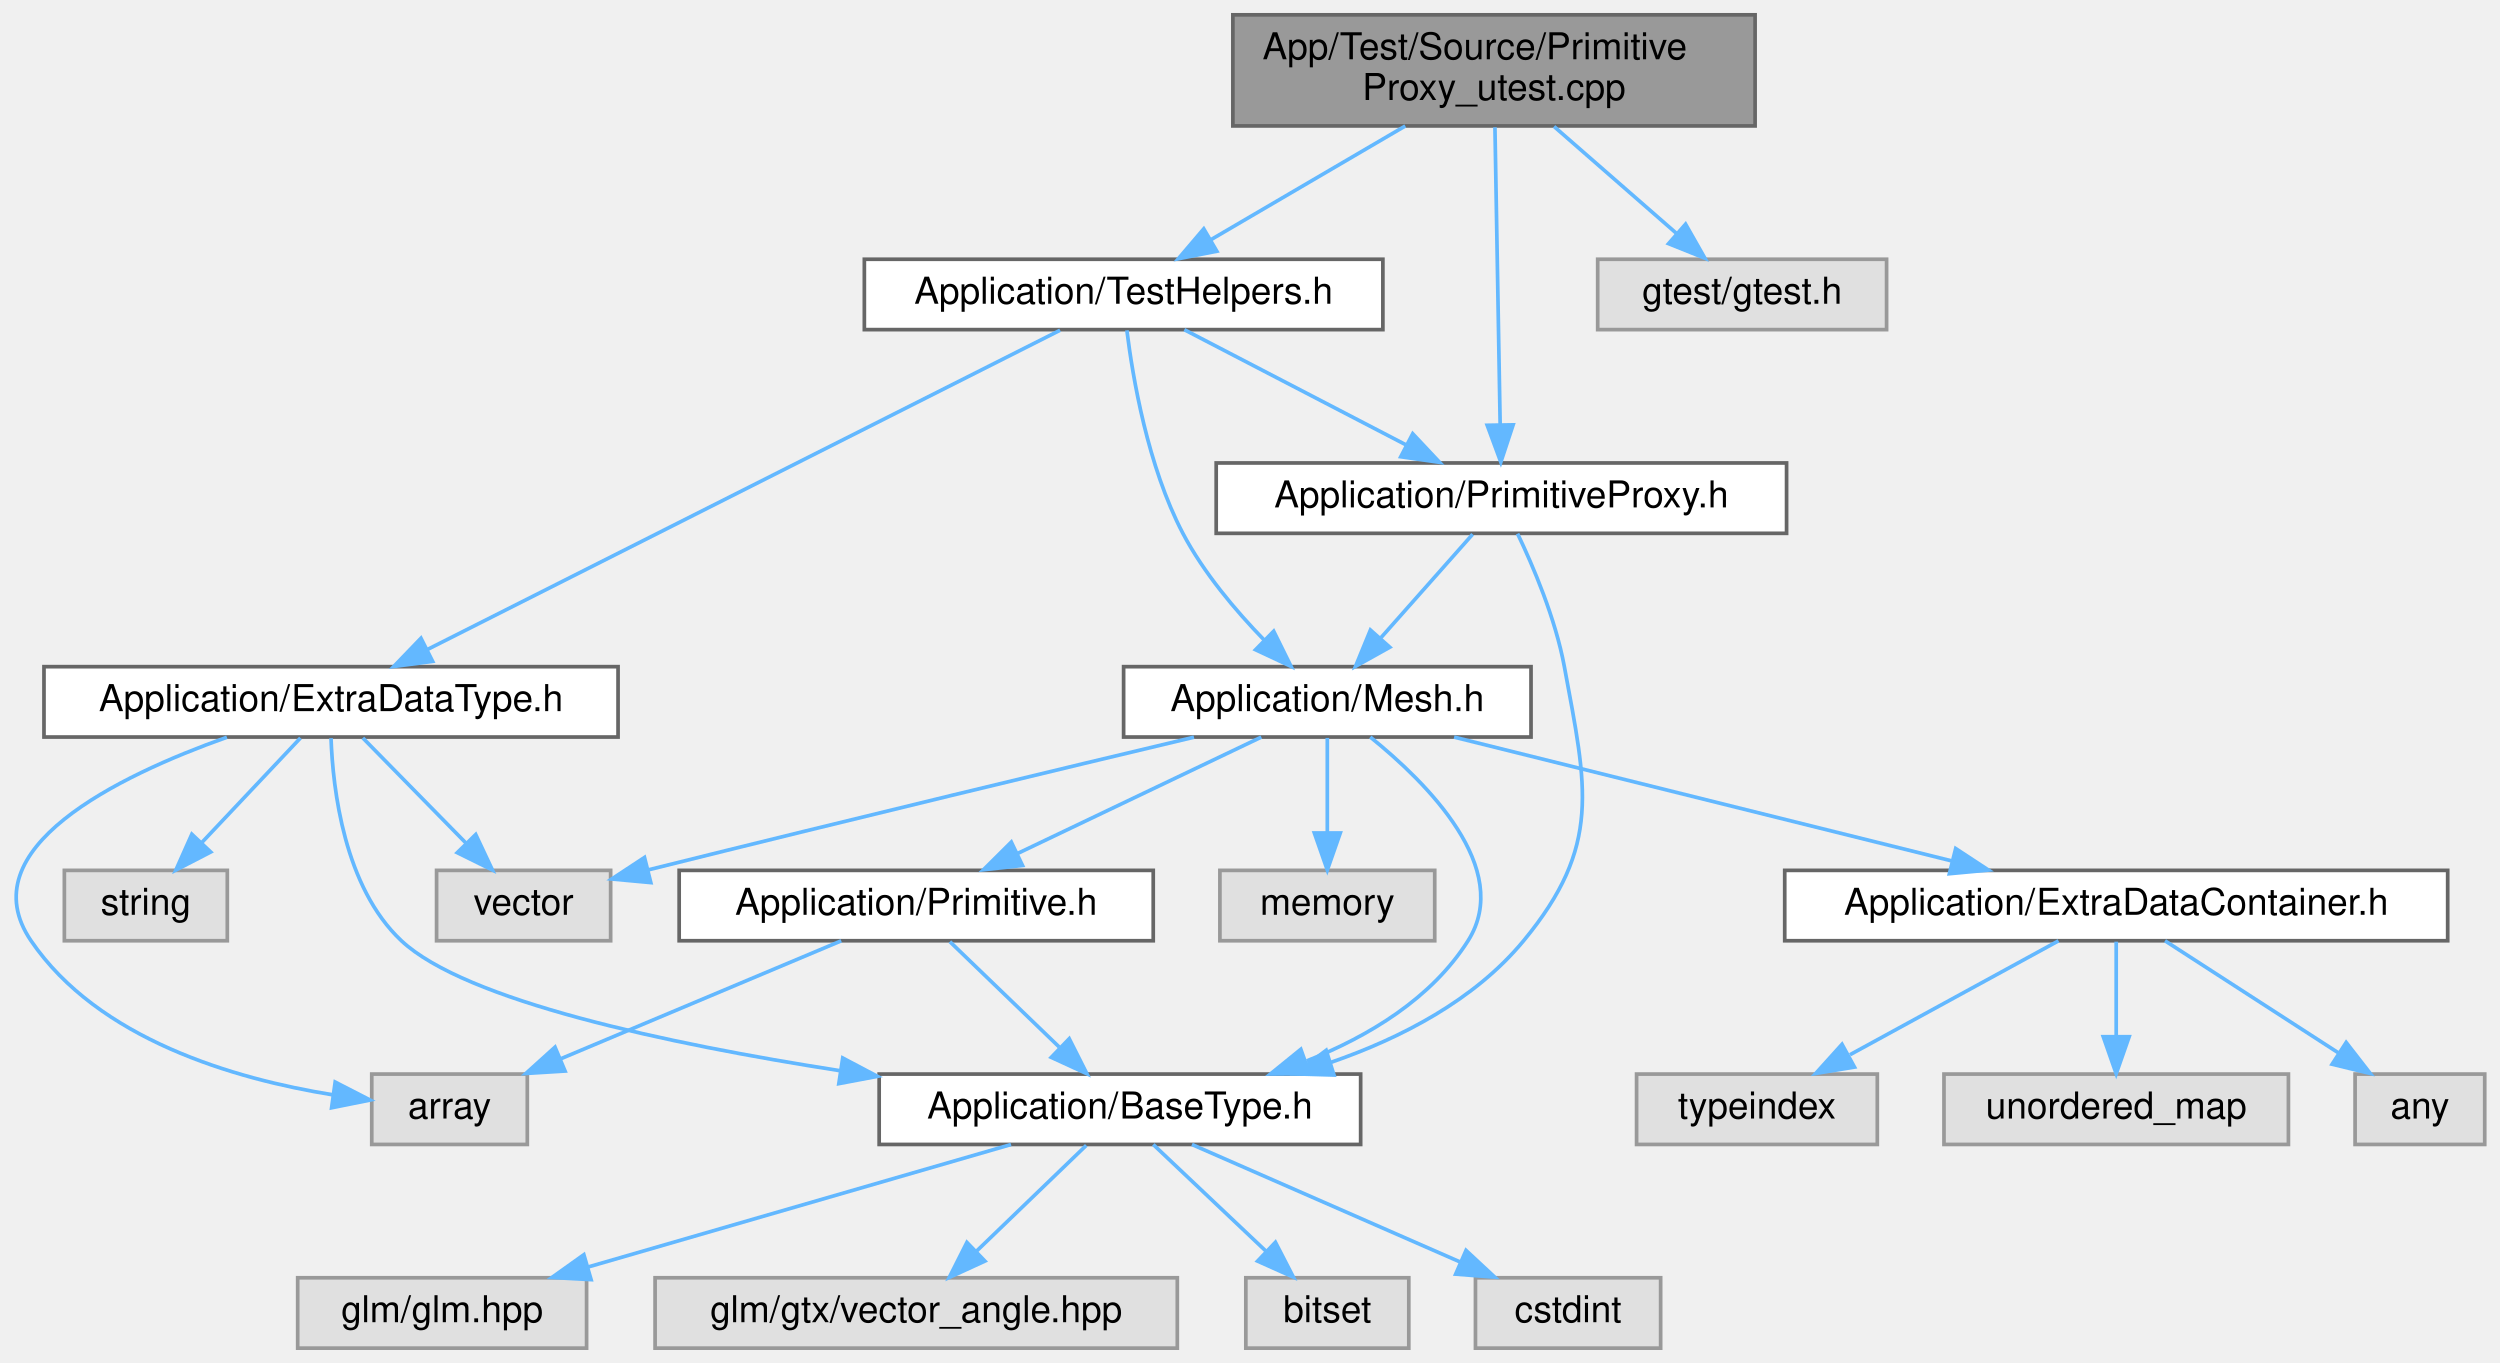
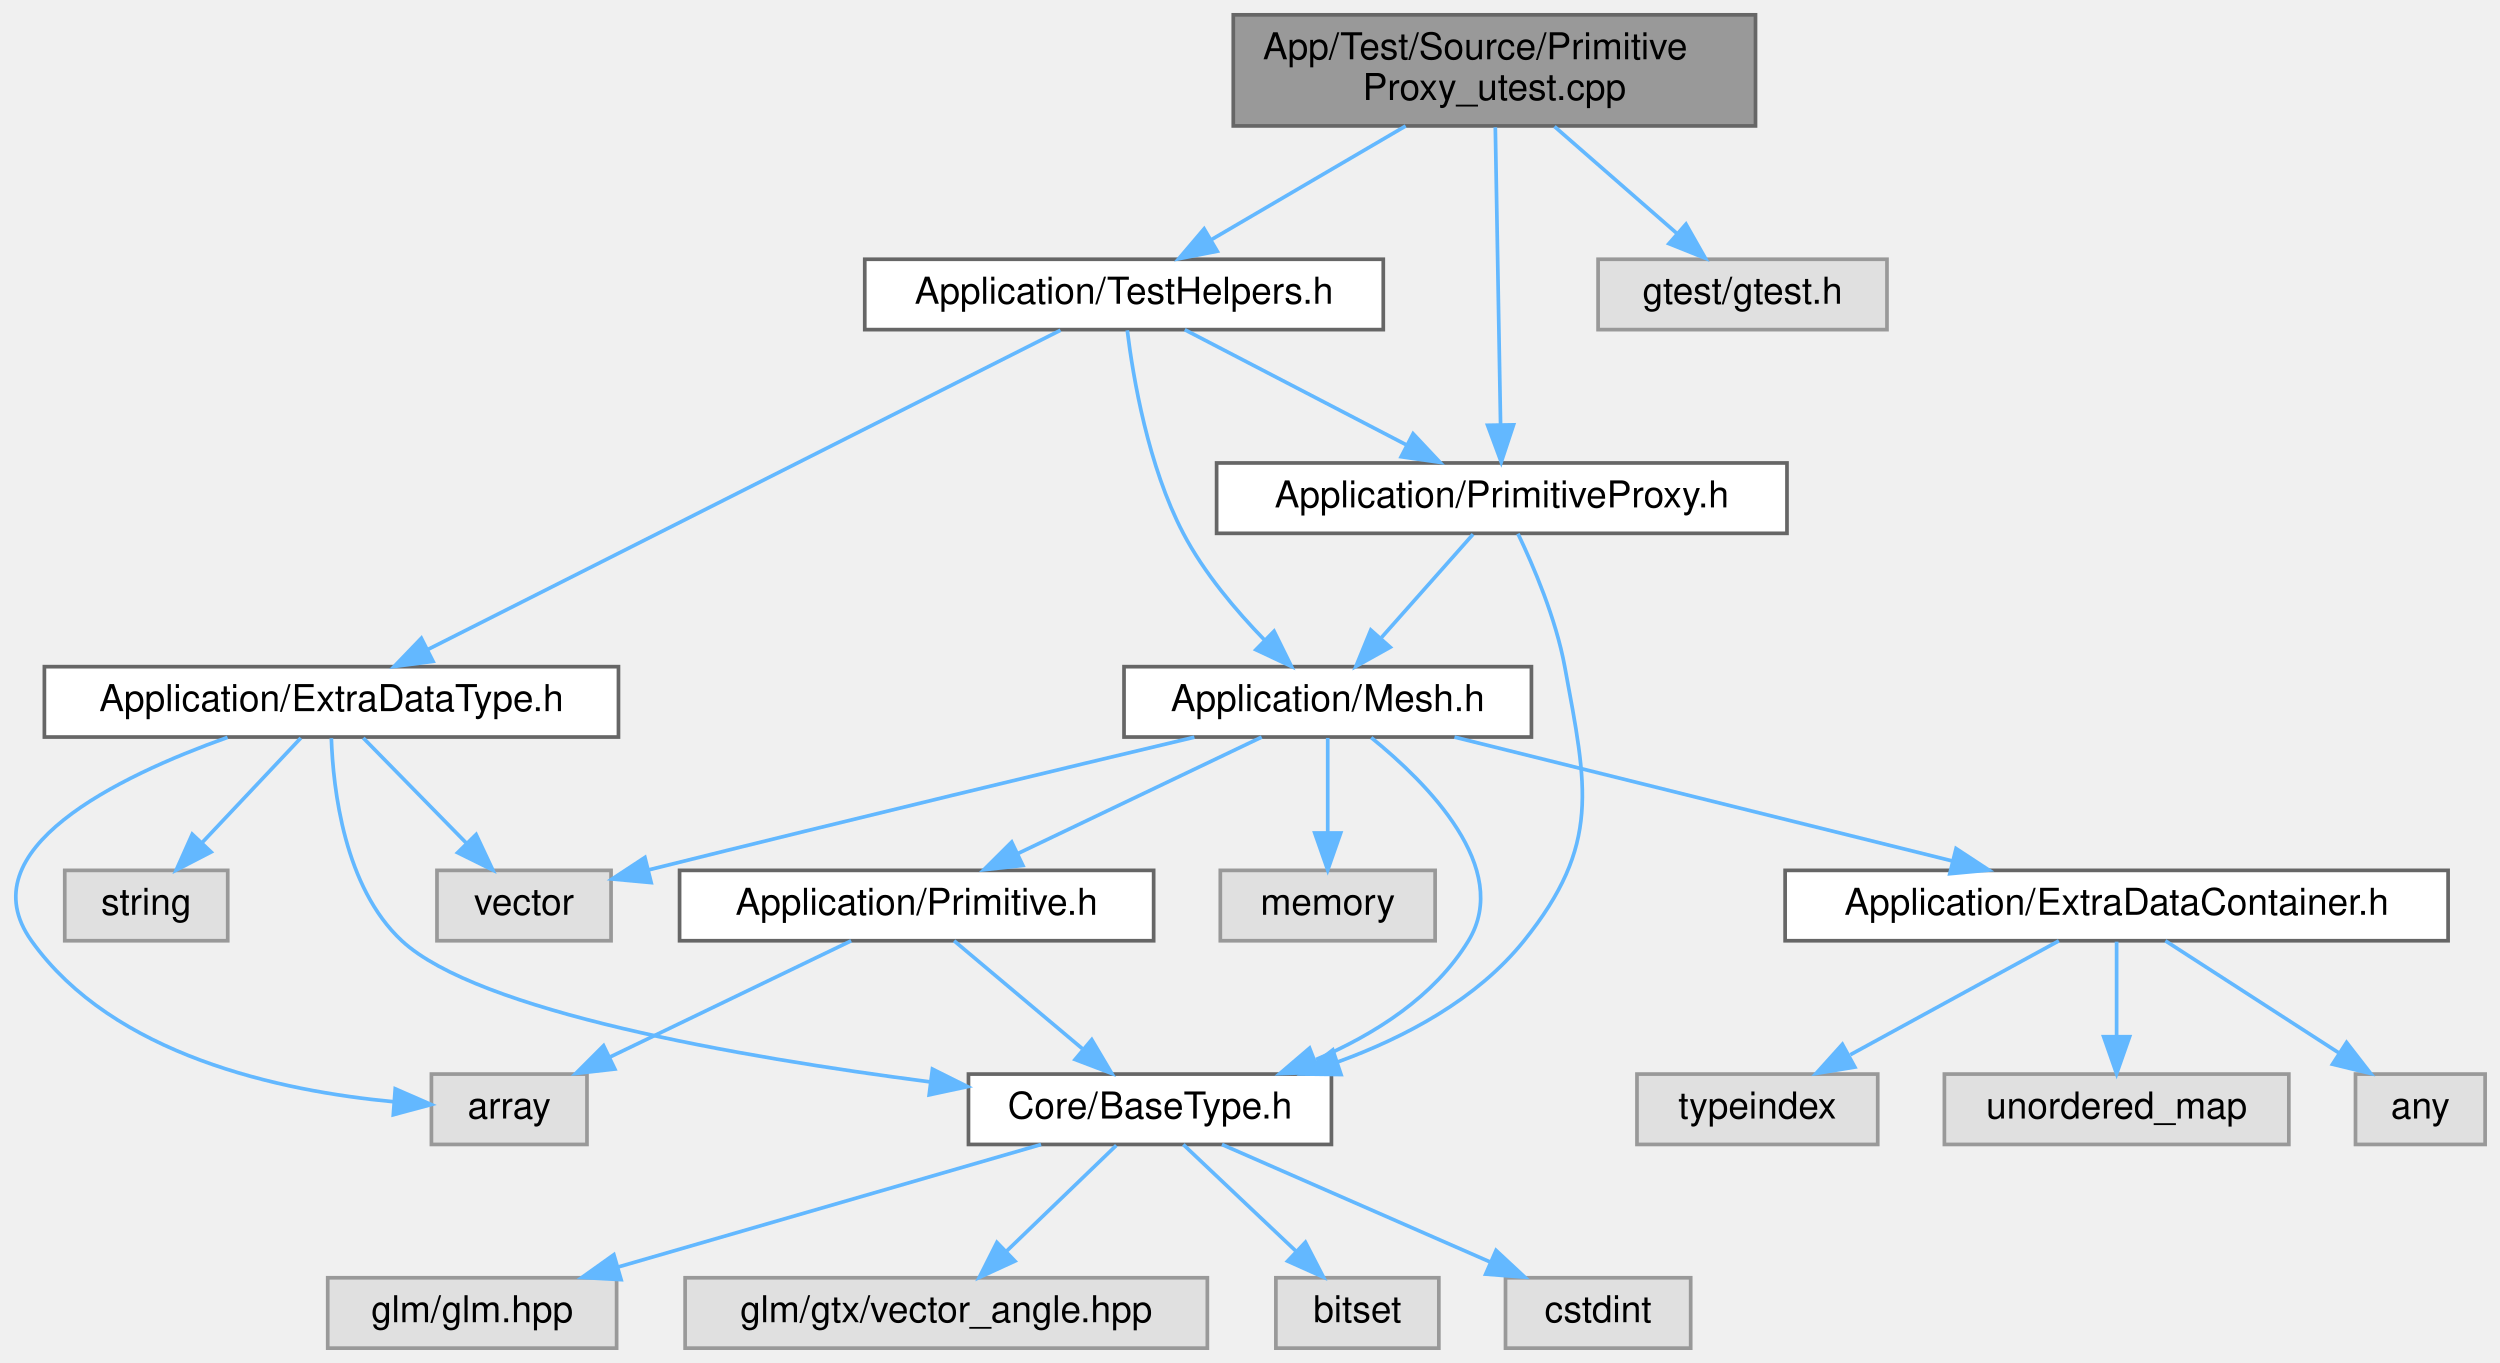
- <svg xmlns="http://www.w3.org/2000/svg" xmlns:xlink="http://www.w3.org/1999/xlink" width="675pt" height="368pt" viewBox="0.00 0.00 674.75 368.00">
+ <svg xmlns="http://www.w3.org/2000/svg" xmlns:xlink="http://www.w3.org/1999/xlink" width="675pt" height="368pt" viewBox="0.00 0.00 674.97 368.00">
  <g id="graph0" class="graph" transform="scale(1 1) rotate(0) translate(4 364)">
    <g id="Node000001" class="node">
      <g id="a_Node000001">
        <a xlink:title=" ">
-           <polygon fill="#999999" stroke="#666666" points="469.75,-360 328.75,-360 328.75,-330 469.75,-330 469.75,-360" />
-           <text text-anchor="start" x="336.75" y="-348" font-family="Helvetica,sans-Serif" font-size="10.00">App/Test/Source/Primitive</text>
-           <text text-anchor="middle" x="399.25" y="-337" font-family="Helvetica,sans-Serif" font-size="10.00">Proxy_utest.cpp</text>
+           <polygon fill="#999999" stroke="#666666" points="469.97,-360 328.97,-360 328.97,-330 469.97,-330 469.97,-360" />
+           <text text-anchor="start" x="336.97" y="-348" font-family="Helvetica,sans-Serif" font-size="10.00">App/Test/Source/Primitive</text>
+           <text text-anchor="middle" x="399.47" y="-337" font-family="Helvetica,sans-Serif" font-size="10.00">Proxy_utest.cpp</text>
        </a>
      </g>
    </g>
    <g id="Node000002" class="node">
      <g id="a_Node000002">
        <a xlink:href="PrimitiveProxy_8h.html" target="_top" xlink:title=" ">
-           <polygon fill="white" stroke="#666666" points="478.25,-239 324.25,-239 324.25,-220 478.25,-220 478.25,-239" />
-           <text text-anchor="middle" x="401.25" y="-227" font-family="Helvetica,sans-Serif" font-size="10.00">Application/PrimitiveProxy.h</text>
+           <polygon fill="white" stroke="#666666" points="478.47,-239 324.47,-239 324.47,-220 478.47,-220 478.47,-239" />
+           <text text-anchor="middle" x="401.47" y="-227" font-family="Helvetica,sans-Serif" font-size="10.00">Application/PrimitiveProxy.h</text>
        </a>
      </g>
    </g>
    <g id="edge1_Node000001_Node000002" class="edge">
      <g id="a_edge1_Node000001_Node000002">
        <a xlink:title=" ">
-           <path fill="none" stroke="#63b8ff" d="M399.51,-329.63C399.87,-309.21 400.53,-271.81 400.92,-249.24" />
-           <polygon fill="#63b8ff" stroke="#63b8ff" points="404.42,-249.29 401.1,-239.23 397.42,-249.17 404.42,-249.29" />
+           <path fill="none" stroke="#63b8ff" d="M399.72,-329.63C400.08,-309.21 400.74,-271.81 401.14,-249.24" />
+           <polygon fill="#63b8ff" stroke="#63b8ff" points="404.64,-249.29 401.32,-239.23 397.64,-249.17 404.64,-249.29" />
        </a>
      </g>
    </g>
    <g id="Node000017" class="node">
      <g id="a_Node000017">
        <a xlink:href="TestHelpers_8h.html" target="_top" xlink:title=" ">
-           <polygon fill="white" stroke="#666666" points="369.25,-294 229.25,-294 229.25,-275 369.25,-275 369.25,-294" />
-           <text text-anchor="middle" x="299.25" y="-282" font-family="Helvetica,sans-Serif" font-size="10.00">Application/TestHelpers.h</text>
+           <polygon fill="white" stroke="#666666" points="369.47,-294 229.47,-294 229.47,-275 369.47,-275 369.47,-294" />
+           <text text-anchor="middle" x="299.47" y="-282" font-family="Helvetica,sans-Serif" font-size="10.00">Application/TestHelpers.h</text>
        </a>
      </g>
    </g>
    <g id="edge18_Node000001_Node000017" class="edge">
      <g id="a_edge18_Node000001_Node000017">
        <a xlink:title=" ">
-           <path fill="none" stroke="#63b8ff" d="M375.3,-329.99C359.36,-320.66 338.52,-308.47 322.69,-299.21" />
-           <polygon fill="#63b8ff" stroke="#63b8ff" points="324.42,-296.17 314.02,-294.14 320.89,-302.21 324.42,-296.17" />
+           <path fill="none" stroke="#63b8ff" d="M375.52,-329.99C359.58,-320.66 338.74,-308.47 322.91,-299.21" />
+           <polygon fill="#63b8ff" stroke="#63b8ff" points="324.64,-296.17 314.24,-294.14 321.1,-302.21 324.64,-296.17" />
        </a>
      </g>
    </g>
    <g id="Node000020" class="node">
      <g id="a_Node000020">
        <a xlink:title=" ">
-           <polygon fill="#e0e0e0" stroke="#999999" points="505.25,-294 427.25,-294 427.25,-275 505.25,-275 505.25,-294" />
-           <text text-anchor="middle" x="466.25" y="-282" font-family="Helvetica,sans-Serif" font-size="10.00">gtest/gtest.h</text>
+           <polygon fill="#e0e0e0" stroke="#999999" points="505.47,-294 427.47,-294 427.47,-275 505.47,-275 505.47,-294" />
+           <text text-anchor="middle" x="466.47" y="-282" font-family="Helvetica,sans-Serif" font-size="10.00">gtest/gtest.h</text>
        </a>
      </g>
    </g>
    <g id="edge26_Node000001_Node000020" class="edge">
      <g id="a_edge26_Node000001_Node000020">
        <a xlink:title=" ">
-           <path fill="none" stroke="#63b8ff" d="M415.47,-329.84C425.5,-321.09 438.36,-309.85 448.64,-300.88" />
-           <polygon fill="#63b8ff" stroke="#63b8ff" points="450.98,-303.48 456.21,-294.27 446.38,-298.21 450.98,-303.48" />
+           <path fill="none" stroke="#63b8ff" d="M415.69,-329.84C425.71,-321.09 438.58,-309.85 448.85,-300.88" />
+           <polygon fill="#63b8ff" stroke="#63b8ff" points="451.2,-303.48 456.43,-294.27 446.59,-298.21 451.2,-303.48" />
        </a>
      </g>
    </g>
    <g id="Node000003" class="node">
      <g id="a_Node000003">
-         <a xlink:href="BaseType_8h.html" target="_top" xlink:title=" ">
-           <polygon fill="white" stroke="#666666" points="363.25,-74 233.25,-74 233.25,-55 363.25,-55 363.25,-74" />
-           <text text-anchor="middle" x="298.25" y="-62" font-family="Helvetica,sans-Serif" font-size="10.00">Application/BaseType.h</text>
+         <a xlink:href="Mesh_8h.html" target="_top" xlink:title=" ">
+           <polygon fill="white" stroke="#666666" points="409.47,-184 299.47,-184 299.47,-165 409.47,-165 409.47,-184" />
+           <text text-anchor="middle" x="354.47" y="-172" font-family="Helvetica,sans-Serif" font-size="10.00">Application/Mesh.h</text>
        </a>
      </g>
    </g>
    <g id="edge2_Node000002_Node000003" class="edge">
      <g id="a_edge2_Node000002_Node000003">
        <a xlink:title=" ">
-           <path fill="none" stroke="#63b8ff" d="M405.62,-219.91C409.81,-211.14 415.85,-197.01 418.25,-184 424.29,-151.3 428.43,-135.64 407.25,-110 394.06,-94.02 374.22,-83.72 355.07,-77.11" />
-           <polygon fill="#63b8ff" stroke="#63b8ff" points="356.05,-73.74 345.46,-74.06 353.94,-80.42 356.05,-73.74" />
+           <path fill="none" stroke="#63b8ff" d="M393.71,-219.75C387,-212.18 377.13,-201.05 368.96,-191.84" />
+           <polygon fill="#63b8ff" stroke="#63b8ff" points="371.34,-189.25 362.09,-184.09 366.1,-193.89 371.34,-189.25" />
+         </a>
+       </g>
+     </g>
+     <g id="Node000009" class="node">
+       <g id="a_Node000009">
+         <a xlink:href="BaseType_8h.html" target="_top" xlink:title=" ">
+           <polygon fill="white" stroke="#666666" points="355.47,-74 257.47,-74 257.47,-55 355.47,-55 355.47,-74" />
+           <text text-anchor="middle" x="306.47" y="-62" font-family="Helvetica,sans-Serif" font-size="10.00">Core/BaseType.h</text>
+         </a>
+       </g>
+     </g>
+     <g id="edge17_Node000002_Node000009" class="edge">
+       <g id="a_edge17_Node000002_Node000009">
+         <a xlink:title=" ">
+           <path fill="none" stroke="#63b8ff" d="M405.83,-219.91C410.03,-211.14 416.07,-197.01 418.47,-184 424.5,-151.3 428.29,-135.93 407.47,-110 394.8,-94.22 375.4,-83.89 356.97,-77.2" />
+           <polygon fill="#63b8ff" stroke="#63b8ff" points="358.06,-73.87 347.47,-74.02 355.84,-80.51 358.06,-73.87" />
+         </a>
+       </g>
+     </g>
+     <g id="Node000004" class="node">
+       <g id="a_Node000004">
+         <a xlink:href="ExtraDataContainer_8h.html" target="_top" xlink:title=" ">
+           <polygon fill="white" stroke="#666666" points="656.97,-129 477.97,-129 477.97,-110 656.97,-110 656.97,-129" />
+           <text text-anchor="middle" x="567.47" y="-117" font-family="Helvetica,sans-Serif" font-size="10.00">Application/ExtraDataContainer.h</text>
+         </a>
+       </g>
+     </g>
+     <g id="edge3_Node000003_Node000004" class="edge">
+       <g id="a_edge3_Node000003_Node000004">
+         <a xlink:title=" ">
+           <path fill="none" stroke="#63b8ff" d="M388.69,-164.98C425.23,-155.89 483.25,-141.46 523.23,-131.51" />
+           <polygon fill="#63b8ff" stroke="#63b8ff" points="524.12,-134.89 532.98,-129.08 522.43,-128.1 524.12,-134.89" />
        </a>
      </g>
    </g>
    <g id="Node000008" class="node">
      <g id="a_Node000008">
-         <a xlink:href="Mesh_8h.html" target="_top" xlink:title=" ">
-           <polygon fill="white" stroke="#666666" points="409.25,-184 299.25,-184 299.25,-165 409.25,-165 409.25,-184" />
-           <text text-anchor="middle" x="354.25" y="-172" font-family="Helvetica,sans-Serif" font-size="10.00">Application/Mesh.h</text>
-         </a>
-       </g>
-     </g>
-     <g id="edge7_Node000002_Node000008" class="edge">
-       <g id="a_edge7_Node000002_Node000008">
-         <a xlink:title=" ">
-           <path fill="none" stroke="#63b8ff" d="M393.49,-219.75C386.79,-212.18 376.91,-201.05 368.75,-191.84" />
-           <polygon fill="#63b8ff" stroke="#63b8ff" points="371.12,-189.25 361.87,-184.09 365.89,-193.89 371.12,-189.25" />
-         </a>
-       </g>
-     </g>
-     <g id="Node000004" class="node">
-       <g id="a_Node000004">
-         <a xlink:title=" ">
-           <polygon fill="#e0e0e0" stroke="#999999" points="154.25,-19 76.25,-19 76.25,0 154.25,0 154.25,-19" />
-           <text text-anchor="middle" x="115.25" y="-7" font-family="Helvetica,sans-Serif" font-size="10.00">glm/glm.hpp</text>
-         </a>
-       </g>
-     </g>
-     <g id="edge3_Node000003_Node000004" class="edge">
-       <g id="a_edge3_Node000003_Node000004">
-         <a xlink:title=" ">
-           <path fill="none" stroke="#63b8ff" d="M268.85,-54.98C237.86,-46.01 188.88,-31.82 154.58,-21.89" />
-           <polygon fill="#63b8ff" stroke="#63b8ff" points="155.47,-18.5 144.89,-19.08 153.52,-25.23 155.47,-18.5" />
+         <a xlink:href="Primitive_8h.html" target="_top" xlink:title=" ">
+           <polygon fill="white" stroke="#666666" points="307.47,-129 179.47,-129 179.47,-110 307.47,-110 307.47,-129" />
+           <text text-anchor="middle" x="243.47" y="-117" font-family="Helvetica,sans-Serif" font-size="10.00">Application/Primitive.h</text>
+         </a>
+       </g>
+     </g>
+     <g id="edge7_Node000003_Node000008" class="edge">
+       <g id="a_edge7_Node000003_Node000008">
+         <a xlink:title=" ">
+           <path fill="none" stroke="#63b8ff" d="M336.63,-164.98C318.86,-156.5 291.32,-143.35 270.79,-133.54" />
+           <polygon fill="#63b8ff" stroke="#63b8ff" points="272.16,-130.32 261.63,-129.17 269.14,-136.64 272.16,-130.32" />
+         </a>
+       </g>
+     </g>
+     <g id="edge14_Node000003_Node000009" class="edge">
+       <g id="a_edge14_Node000003_Node000009">
+         <a xlink:title=" ">
+           <path fill="none" stroke="#63b8ff" d="M366.21,-164.85C381.34,-152.6 404.36,-129.54 392.47,-110 383.28,-94.9 367.12,-84.69 351.28,-77.91" />
+           <polygon fill="#63b8ff" stroke="#63b8ff" points="352.11,-74.48 341.52,-74.12 349.57,-81 352.11,-74.48" />
+         </a>
+       </g>
+     </g>
+     <g id="Node000015" class="node">
+       <g id="a_Node000015">
+         <a xlink:title=" ">
+           <polygon fill="#e0e0e0" stroke="#999999" points="383.47,-129 325.47,-129 325.47,-110 383.47,-110 383.47,-129" />
+           <text text-anchor="middle" x="354.47" y="-117" font-family="Helvetica,sans-Serif" font-size="10.00">memory</text>
+         </a>
+       </g>
+     </g>
+     <g id="edge15_Node000003_Node000015" class="edge">
+       <g id="a_edge15_Node000003_Node000015">
+         <a xlink:title=" ">
+           <path fill="none" stroke="#63b8ff" d="M354.47,-164.75C354.47,-157.8 354.47,-147.85 354.47,-139.13" />
+           <polygon fill="#63b8ff" stroke="#63b8ff" points="357.97,-139.09 354.47,-129.09 350.97,-139.09 357.97,-139.09" />
+         </a>
+       </g>
+     </g>
+     <g id="Node000016" class="node">
+       <g id="a_Node000016">
+         <a xlink:title=" ">
+           <polygon fill="#e0e0e0" stroke="#999999" points="160.97,-129 113.97,-129 113.97,-110 160.97,-110 160.97,-129" />
+           <text text-anchor="middle" x="137.47" y="-117" font-family="Helvetica,sans-Serif" font-size="10.00">vector</text>
+         </a>
+       </g>
+     </g>
+     <g id="edge16_Node000003_Node000016" class="edge">
+       <g id="a_edge16_Node000003_Node000016">
+         <a xlink:title=" ">
+           <path fill="none" stroke="#63b8ff" d="M318.47,-164.96C283.38,-156.6 228.25,-143.37 171.17,-129.15" />
+           <polygon fill="#63b8ff" stroke="#63b8ff" points="171.8,-125.7 161.25,-126.67 170.11,-132.49 171.8,-125.7" />
        </a>
      </g>
    </g>
    <g id="Node000005" class="node">
      <g id="a_Node000005">
        <a xlink:title=" ">
-           <polygon fill="#e0e0e0" stroke="#999999" points="313.75,-19 172.75,-19 172.75,0 313.75,0 313.75,-19" />
-           <text text-anchor="middle" x="243.25" y="-7" font-family="Helvetica,sans-Serif" font-size="10.00">glm/gtx/vector_angle.hpp</text>
-         </a>
-       </g>
-     </g>
-     <g id="edge4_Node000003_Node000005" class="edge">
-       <g id="a_edge4_Node000003_Node000005">
-         <a xlink:title=" ">
-           <path fill="none" stroke="#63b8ff" d="M289.17,-54.75C281.16,-47.03 269.3,-35.6 259.63,-26.28" />
-           <polygon fill="#63b8ff" stroke="#63b8ff" points="261.8,-23.51 252.17,-19.09 256.94,-28.55 261.8,-23.51" />
+           <polygon fill="#e0e0e0" stroke="#999999" points="666.97,-74 631.97,-74 631.97,-55 666.97,-55 666.97,-74" />
+           <text text-anchor="middle" x="649.47" y="-62" font-family="Helvetica,sans-Serif" font-size="10.00">any</text>
+         </a>
+       </g>
+     </g>
+     <g id="edge4_Node000004_Node000005" class="edge">
+       <g id="a_edge4_Node000004_Node000005">
+         <a xlink:title=" ">
+           <path fill="none" stroke="#63b8ff" d="M580.64,-109.98C593.24,-101.84 612.47,-89.41 627.41,-79.76" />
+           <polygon fill="#63b8ff" stroke="#63b8ff" points="629.56,-82.54 636.05,-74.17 625.76,-76.66 629.56,-82.54" />
        </a>
      </g>
    </g>
    <g id="Node000006" class="node">
      <g id="a_Node000006">
        <a xlink:title=" ">
-           <polygon fill="#e0e0e0" stroke="#999999" points="376.25,-19 332.25,-19 332.25,0 376.25,0 376.25,-19" />
-           <text text-anchor="middle" x="354.25" y="-7" font-family="Helvetica,sans-Serif" font-size="10.00">bitset</text>
-         </a>
-       </g>
-     </g>
-     <g id="edge5_Node000003_Node000006" class="edge">
-       <g id="a_edge5_Node000003_Node000006">
-         <a xlink:title=" ">
-           <path fill="none" stroke="#63b8ff" d="M307.25,-54.98C315.45,-47.23 327.76,-35.58 337.73,-26.14" />
-           <polygon fill="#63b8ff" stroke="#63b8ff" points="340.24,-28.59 345.09,-19.17 335.42,-23.5 340.24,-28.59" />
+           <polygon fill="#e0e0e0" stroke="#999999" points="502.97,-74 437.97,-74 437.97,-55 502.97,-55 502.97,-74" />
+           <text text-anchor="middle" x="470.47" y="-62" font-family="Helvetica,sans-Serif" font-size="10.00">typeindex</text>
+         </a>
+       </g>
+     </g>
+     <g id="edge5_Node000004_Node000006" class="edge">
+       <g id="a_edge5_Node000004_Node000006">
+         <a xlink:title=" ">
+           <path fill="none" stroke="#63b8ff" d="M551.88,-109.98C536.7,-101.69 513.37,-88.94 495.57,-79.22" />
+           <polygon fill="#63b8ff" stroke="#63b8ff" points="496.79,-75.89 486.34,-74.17 493.43,-82.04 496.79,-75.89" />
        </a>
      </g>
    </g>
    <g id="Node000007" class="node">
      <g id="a_Node000007">
        <a xlink:title=" ">
-           <polygon fill="#e0e0e0" stroke="#999999" points="444.25,-19 394.25,-19 394.25,0 444.25,0 444.25,-19" />
-           <text text-anchor="middle" x="419.25" y="-7" font-family="Helvetica,sans-Serif" font-size="10.00">cstdint</text>
-         </a>
-       </g>
-     </g>
-     <g id="edge6_Node000003_Node000007" class="edge">
-       <g id="a_edge6_Node000003_Node000007">
-         <a xlink:title=" ">
-           <path fill="none" stroke="#63b8ff" d="M317.7,-54.98C337.25,-46.42 367.63,-33.11 390.08,-23.28" />
-           <polygon fill="#63b8ff" stroke="#63b8ff" points="391.7,-26.39 399.46,-19.17 388.9,-19.98 391.7,-26.39" />
-         </a>
-       </g>
-     </g>
-     <g id="edge8_Node000008_Node000003" class="edge">
-       <g id="a_edge8_Node000008_Node000003">
-         <a xlink:title=" ">
-           <path fill="none" stroke="#63b8ff" d="M365.84,-165C381.08,-152.73 404.55,-129.43 392.25,-110 382.41,-94.44 365.49,-84.22 348.69,-77.55" />
-           <polygon fill="#63b8ff" stroke="#63b8ff" points="349.47,-74.1 338.87,-74.01 347.1,-80.69 349.47,-74.1" />
-         </a>
-       </g>
-     </g>
-     <g id="Node000009" class="node">
-       <g id="a_Node000009">
-         <a xlink:href="ExtraDataContainer_8h.html" target="_top" xlink:title=" ">
-           <polygon fill="white" stroke="#666666" points="656.75,-129 477.75,-129 477.75,-110 656.75,-110 656.75,-129" />
-           <text text-anchor="middle" x="567.25" y="-117" font-family="Helvetica,sans-Serif" font-size="10.00">Application/ExtraDataContainer.h</text>
-         </a>
-       </g>
-     </g>
-     <g id="edge9_Node000008_Node000009" class="edge">
-       <g id="a_edge9_Node000008_Node000009">
-         <a xlink:title=" ">
-           <path fill="none" stroke="#63b8ff" d="M388.48,-164.98C425.01,-155.89 483.03,-141.46 523.01,-131.51" />
-           <polygon fill="#63b8ff" stroke="#63b8ff" points="523.91,-134.89 532.76,-129.08 522.21,-128.1 523.91,-134.89" />
+           <polygon fill="#e0e0e0" stroke="#999999" points="613.97,-74 520.97,-74 520.97,-55 613.97,-55 613.97,-74" />
+           <text text-anchor="middle" x="567.47" y="-62" font-family="Helvetica,sans-Serif" font-size="10.00">unordered_map</text>
+         </a>
+       </g>
+     </g>
+     <g id="edge6_Node000004_Node000007" class="edge">
+       <g id="a_edge6_Node000004_Node000007">
+         <a xlink:title=" ">
+           <path fill="none" stroke="#63b8ff" d="M567.47,-109.75C567.47,-102.8 567.47,-92.85 567.47,-84.13" />
+           <polygon fill="#63b8ff" stroke="#63b8ff" points="570.97,-84.09 567.47,-74.09 563.97,-84.09 570.97,-84.09" />
+         </a>
+       </g>
+     </g>
+     <g id="edge8_Node000008_Node000009" class="edge">
+       <g id="a_edge8_Node000008_Node000009">
+         <a xlink:title=" ">
+           <path fill="none" stroke="#63b8ff" d="M253.59,-109.98C262.9,-102.15 276.94,-90.34 288.21,-80.86" />
+           <polygon fill="#63b8ff" stroke="#63b8ff" points="290.76,-83.29 296.16,-74.17 286.26,-77.93 290.76,-83.29" />
+         </a>
+       </g>
+     </g>
+     <g id="Node000014" class="node">
+       <g id="a_Node000014">
+         <a xlink:title=" ">
+           <polygon fill="#e0e0e0" stroke="#999999" points="154.47,-74 112.47,-74 112.47,-55 154.47,-55 154.47,-74" />
+           <text text-anchor="middle" x="133.47" y="-62" font-family="Helvetica,sans-Serif" font-size="10.00">array</text>
+         </a>
+       </g>
+     </g>
+     <g id="edge13_Node000008_Node000014" class="edge">
+       <g id="a_edge13_Node000008_Node000014">
+         <a xlink:title=" ">
+           <path fill="none" stroke="#63b8ff" d="M225.8,-109.98C208.18,-101.5 180.89,-88.35 160.54,-78.54" />
+           <polygon fill="#63b8ff" stroke="#63b8ff" points="161.99,-75.36 151.46,-74.17 158.95,-81.66 161.99,-75.36" />
+         </a>
+       </g>
+     </g>
+     <g id="Node000010" class="node">
+       <g id="a_Node000010">
+         <a xlink:title=" ">
+           <polygon fill="#e0e0e0" stroke="#999999" points="162.47,-19 84.47,-19 84.47,0 162.47,0 162.47,-19" />
+           <text text-anchor="middle" x="123.47" y="-7" font-family="Helvetica,sans-Serif" font-size="10.00">glm/glm.hpp</text>
+         </a>
+       </g>
+     </g>
+     <g id="edge9_Node000009_Node000010" class="edge">
+       <g id="a_edge9_Node000009_Node000010">
+         <a xlink:title=" ">
+           <path fill="none" stroke="#63b8ff" d="M277.07,-54.98C246.08,-46.01 197.09,-31.82 162.8,-21.89" />
+           <polygon fill="#63b8ff" stroke="#63b8ff" points="163.68,-18.5 153.1,-19.08 161.73,-25.23 163.68,-18.5" />
+         </a>
+       </g>
+     </g>
+     <g id="Node000011" class="node">
+       <g id="a_Node000011">
+         <a xlink:title=" ">
+           <polygon fill="#e0e0e0" stroke="#999999" points="321.97,-19 180.97,-19 180.97,0 321.97,0 321.97,-19" />
+           <text text-anchor="middle" x="251.47" y="-7" font-family="Helvetica,sans-Serif" font-size="10.00">glm/gtx/vector_angle.hpp</text>
+         </a>
+       </g>
+     </g>
+     <g id="edge10_Node000009_Node000011" class="edge">
+       <g id="a_edge10_Node000009_Node000011">
+         <a xlink:title=" ">
+           <path fill="none" stroke="#63b8ff" d="M297.39,-54.75C289.38,-47.03 277.51,-35.6 267.85,-26.28" />
+           <polygon fill="#63b8ff" stroke="#63b8ff" points="270.01,-23.51 260.38,-19.09 265.15,-28.55 270.01,-23.51" />
+         </a>
+       </g>
+     </g>
+     <g id="Node000012" class="node">
+       <g id="a_Node000012">
+         <a xlink:title=" ">
+           <polygon fill="#e0e0e0" stroke="#999999" points="384.47,-19 340.47,-19 340.47,0 384.47,0 384.47,-19" />
+           <text text-anchor="middle" x="362.47" y="-7" font-family="Helvetica,sans-Serif" font-size="10.00">bitset</text>
+         </a>
+       </g>
+     </g>
+     <g id="edge11_Node000009_Node000012" class="edge">
+       <g id="a_edge11_Node000009_Node000012">
+         <a xlink:title=" ">
+           <path fill="none" stroke="#63b8ff" d="M315.47,-54.98C323.66,-47.23 335.97,-35.58 345.94,-26.14" />
+           <polygon fill="#63b8ff" stroke="#63b8ff" points="348.45,-28.59 353.31,-19.17 343.64,-23.5 348.45,-28.59" />
        </a>
      </g>
    </g>
    <g id="Node000013" class="node">
      <g id="a_Node000013">
-         <a xlink:href="Primitive_8h.html" target="_top" xlink:title=" ">
-           <polygon fill="white" stroke="#666666" points="307.25,-129 179.25,-129 179.25,-110 307.25,-110 307.25,-129" />
-           <text text-anchor="middle" x="243.25" y="-117" font-family="Helvetica,sans-Serif" font-size="10.00">Application/Primitive.h</text>
-         </a>
-       </g>
-     </g>
-     <g id="edge13_Node000008_Node000013" class="edge">
-       <g id="a_edge13_Node000008_Node000013">
-         <a xlink:title=" ">
-           <path fill="none" stroke="#63b8ff" d="M336.42,-164.98C318.64,-156.5 291.11,-143.35 270.57,-133.54" />
-           <polygon fill="#63b8ff" stroke="#63b8ff" points="271.95,-130.32 261.41,-129.17 268.93,-136.64 271.95,-130.32" />
-         </a>
-       </g>
-     </g>
-     <g id="Node000015" class="node">
-       <g id="a_Node000015">
-         <a xlink:title=" ">
-           <polygon fill="#e0e0e0" stroke="#999999" points="383.25,-129 325.25,-129 325.25,-110 383.25,-110 383.25,-129" />
-           <text text-anchor="middle" x="354.25" y="-117" font-family="Helvetica,sans-Serif" font-size="10.00">memory</text>
-         </a>
-       </g>
-     </g>
-     <g id="edge16_Node000008_Node000015" class="edge">
-       <g id="a_edge16_Node000008_Node000015">
-         <a xlink:title=" ">
-           <path fill="none" stroke="#63b8ff" d="M354.25,-164.75C354.25,-157.8 354.25,-147.85 354.25,-139.13" />
-           <polygon fill="#63b8ff" stroke="#63b8ff" points="357.75,-139.09 354.25,-129.09 350.75,-139.09 357.75,-139.09" />
-         </a>
-       </g>
-     </g>
-     <g id="Node000016" class="node">
-       <g id="a_Node000016">
-         <a xlink:title=" ">
-           <polygon fill="#e0e0e0" stroke="#999999" points="160.75,-129 113.75,-129 113.75,-110 160.75,-110 160.75,-129" />
-           <text text-anchor="middle" x="137.25" y="-117" font-family="Helvetica,sans-Serif" font-size="10.00">vector</text>
-         </a>
-       </g>
-     </g>
-     <g id="edge17_Node000008_Node000016" class="edge">
-       <g id="a_edge17_Node000008_Node000016">
-         <a xlink:title=" ">
-           <path fill="none" stroke="#63b8ff" d="M318.25,-164.96C283.16,-156.6 228.04,-143.37 170.96,-129.15" />
-           <polygon fill="#63b8ff" stroke="#63b8ff" points="171.59,-125.7 161.04,-126.67 169.89,-132.49 171.59,-125.7" />
-         </a>
-       </g>
-     </g>
-     <g id="Node000010" class="node">
-       <g id="a_Node000010">
-         <a xlink:title=" ">
-           <polygon fill="#e0e0e0" stroke="#999999" points="666.75,-74 631.75,-74 631.75,-55 666.75,-55 666.75,-74" />
-           <text text-anchor="middle" x="649.25" y="-62" font-family="Helvetica,sans-Serif" font-size="10.00">any</text>
-         </a>
-       </g>
-     </g>
-     <g id="edge10_Node000009_Node000010" class="edge">
-       <g id="a_edge10_Node000009_Node000010">
-         <a xlink:title=" ">
-           <path fill="none" stroke="#63b8ff" d="M580.43,-109.98C593.03,-101.84 612.26,-89.41 627.19,-79.76" />
-           <polygon fill="#63b8ff" stroke="#63b8ff" points="629.34,-82.54 635.84,-74.17 625.54,-76.66 629.34,-82.54" />
-         </a>
-       </g>
-     </g>
-     <g id="Node000011" class="node">
-       <g id="a_Node000011">
-         <a xlink:title=" ">
-           <polygon fill="#e0e0e0" stroke="#999999" points="502.75,-74 437.75,-74 437.75,-55 502.75,-55 502.75,-74" />
-           <text text-anchor="middle" x="470.25" y="-62" font-family="Helvetica,sans-Serif" font-size="10.00">typeindex</text>
-         </a>
-       </g>
-     </g>
-     <g id="edge11_Node000009_Node000011" class="edge">
-       <g id="a_edge11_Node000009_Node000011">
-         <a xlink:title=" ">
-           <path fill="none" stroke="#63b8ff" d="M551.67,-109.98C536.49,-101.69 513.16,-88.94 495.36,-79.22" />
-           <polygon fill="#63b8ff" stroke="#63b8ff" points="496.58,-75.89 486.12,-74.17 493.22,-82.04 496.58,-75.89" />
-         </a>
-       </g>
-     </g>
-     <g id="Node000012" class="node">
-       <g id="a_Node000012">
-         <a xlink:title=" ">
-           <polygon fill="#e0e0e0" stroke="#999999" points="613.75,-74 520.75,-74 520.75,-55 613.75,-55 613.75,-74" />
-           <text text-anchor="middle" x="567.25" y="-62" font-family="Helvetica,sans-Serif" font-size="10.00">unordered_map</text>
-         </a>
-       </g>
-     </g>
-     <g id="edge12_Node000009_Node000012" class="edge">
-       <g id="a_edge12_Node000009_Node000012">
-         <a xlink:title=" ">
-           <path fill="none" stroke="#63b8ff" d="M567.25,-109.75C567.25,-102.8 567.25,-92.85 567.25,-84.13" />
-           <polygon fill="#63b8ff" stroke="#63b8ff" points="570.75,-84.09 567.25,-74.09 563.75,-84.09 570.75,-84.09" />
-         </a>
-       </g>
-     </g>
-     <g id="edge14_Node000013_Node000003" class="edge">
-       <g id="a_edge14_Node000013_Node000003">
-         <a xlink:title=" ">
-           <path fill="none" stroke="#63b8ff" d="M252.34,-109.75C260.35,-102.03 272.21,-90.6 281.88,-81.28" />
-           <polygon fill="#63b8ff" stroke="#63b8ff" points="284.57,-83.55 289.34,-74.09 279.71,-78.51 284.57,-83.55" />
-         </a>
-       </g>
-     </g>
-     <g id="Node000014" class="node">
-       <g id="a_Node000014">
-         <a xlink:title=" ">
-           <polygon fill="#e0e0e0" stroke="#999999" points="138.25,-74 96.25,-74 96.25,-55 138.25,-55 138.25,-74" />
-           <text text-anchor="middle" x="117.25" y="-62" font-family="Helvetica,sans-Serif" font-size="10.00">array</text>
-         </a>
-       </g>
-     </g>
-     <g id="edge15_Node000013_Node000014" class="edge">
-       <g id="a_edge15_Node000013_Node000014">
-         <a xlink:title=" ">
-           <path fill="none" stroke="#63b8ff" d="M223.01,-109.98C202.56,-101.38 170.72,-87.99 147.32,-78.15" />
-           <polygon fill="#63b8ff" stroke="#63b8ff" points="148.44,-74.82 137.87,-74.17 145.73,-81.27 148.44,-74.82" />
+         <a xlink:title=" ">
+           <polygon fill="#e0e0e0" stroke="#999999" points="452.47,-19 402.47,-19 402.47,0 452.47,0 452.47,-19" />
+           <text text-anchor="middle" x="427.47" y="-7" font-family="Helvetica,sans-Serif" font-size="10.00">cstdint</text>
+         </a>
+       </g>
+     </g>
+     <g id="edge12_Node000009_Node000013" class="edge">
+       <g id="a_edge12_Node000009_Node000013">
+         <a xlink:title=" ">
+           <path fill="none" stroke="#63b8ff" d="M325.91,-54.98C345.46,-46.42 375.85,-33.11 398.29,-23.28" />
+           <polygon fill="#63b8ff" stroke="#63b8ff" points="399.92,-26.39 407.67,-19.17 397.11,-19.98 399.92,-26.39" />
        </a>
      </g>
    </g>
    <g id="edge25_Node000017_Node000002" class="edge">
      <g id="a_edge25_Node000017_Node000002">
        <a xlink:title=" ">
-           <path fill="none" stroke="#63b8ff" d="M315.64,-274.98C331.83,-266.57 356.82,-253.59 375.64,-243.81" />
-           <polygon fill="#63b8ff" stroke="#63b8ff" points="377.31,-246.89 384.57,-239.17 374.08,-240.68 377.31,-246.89" />
-         </a>
-       </g>
-     </g>
-     <g id="edge24_Node000017_Node000008" class="edge">
-       <g id="a_edge24_Node000017_Node000008">
-         <a xlink:title=" ">
-           <path fill="none" stroke="#63b8ff" d="M300.13,-274.82C301.7,-262.15 305.75,-238.12 315.25,-220 320.84,-209.36 329.47,-199.15 337.19,-191.2" />
-           <polygon fill="#63b8ff" stroke="#63b8ff" points="339.77,-193.57 344.46,-184.07 334.87,-188.57 339.77,-193.57" />
+           <path fill="none" stroke="#63b8ff" d="M315.86,-274.98C332.04,-266.57 357.04,-253.59 375.85,-243.81" />
+           <polygon fill="#63b8ff" stroke="#63b8ff" points="377.52,-246.89 384.78,-239.17 374.3,-240.68 377.52,-246.89" />
+         </a>
+       </g>
+     </g>
+     <g id="edge24_Node000017_Node000003" class="edge">
+       <g id="a_edge24_Node000017_Node000003">
+         <a xlink:title=" ">
+           <path fill="none" stroke="#63b8ff" d="M300.35,-274.82C301.91,-262.15 305.96,-238.12 315.47,-220 321.05,-209.36 329.68,-199.15 337.4,-191.2" />
+           <polygon fill="#63b8ff" stroke="#63b8ff" points="339.98,-193.57 344.67,-184.07 335.08,-188.57 339.98,-193.57" />
        </a>
      </g>
    </g>
    <g id="Node000018" class="node">
      <g id="a_Node000018">
        <a xlink:href="ExtraDataType_8h.html" target="_top" xlink:title=" ">
-           <polygon fill="white" stroke="#666666" points="162.75,-184 7.75,-184 7.75,-165 162.75,-165 162.75,-184" />
-           <text text-anchor="middle" x="85.25" y="-172" font-family="Helvetica,sans-Serif" font-size="10.00">Application/ExtraDataType.h</text>
+           <polygon fill="white" stroke="#666666" points="162.97,-184 7.97,-184 7.97,-165 162.97,-165 162.97,-184" />
+           <text text-anchor="middle" x="85.47" y="-172" font-family="Helvetica,sans-Serif" font-size="10.00">Application/ExtraDataType.h</text>
        </a>
      </g>
    </g>
    <g id="edge19_Node000017_Node000018" class="edge">
      <g id="a_edge19_Node000017_Node000018">
        <a xlink:title=" ">
-           <path fill="none" stroke="#63b8ff" d="M282.1,-274.84C244.68,-255.96 155.51,-210.96 111.18,-188.59" />
-           <polygon fill="#63b8ff" stroke="#63b8ff" points="112.69,-185.43 102.19,-184.05 109.54,-191.68 112.69,-185.43" />
-         </a>
-       </g>
-     </g>
-     <g id="edge20_Node000018_Node000003" class="edge">
-       <g id="a_edge20_Node000018_Node000003">
-         <a xlink:title=" ">
-           <path fill="none" stroke="#63b8ff" d="M85.25,-164.69C85.75,-150.95 88.8,-124.48 104.25,-110 121.52,-93.82 175.84,-82.22 222.62,-74.92" />
-           <polygon fill="#63b8ff" stroke="#63b8ff" points="223.41,-78.34 232.77,-73.39 222.36,-71.42 223.41,-78.34" />
+           <path fill="none" stroke="#63b8ff" d="M282.32,-274.84C244.9,-255.96 155.72,-210.96 111.4,-188.59" />
+           <polygon fill="#63b8ff" stroke="#63b8ff" points="112.91,-185.43 102.4,-184.05 109.75,-191.68 112.91,-185.43" />
+         </a>
+       </g>
+     </g>
+     <g id="edge20_Node000018_Node000009" class="edge">
+       <g id="a_edge20_Node000018_Node000009">
+         <a xlink:title=" ">
+           <path fill="none" stroke="#63b8ff" d="M85.45,-164.68C85.93,-150.91 88.95,-124.41 104.47,-110 124.94,-90.98 195.17,-78.64 247.1,-71.89" />
+           <polygon fill="#63b8ff" stroke="#63b8ff" points="247.74,-75.34 257.22,-70.61 246.86,-68.39 247.74,-75.34" />
        </a>
      </g>
    </g>
    <g id="edge21_Node000018_Node000014" class="edge">
      <g id="a_edge21_Node000018_Node000014">
        <a xlink:title=" ">
-           <path fill="none" stroke="#63b8ff" d="M57.13,-164.94C27.52,-154.41 -12.64,-134.81 4.25,-110 22.38,-83.38 59.1,-72.69 85.77,-68.39" />
-           <polygon fill="#63b8ff" stroke="#63b8ff" points="86.37,-71.84 95.8,-66.99 85.41,-64.9 86.37,-71.84" />
+           <path fill="none" stroke="#63b8ff" d="M57.42,-164.91C27.61,-154.27 -13.01,-134.52 4.47,-110 26.55,-79.02 71.68,-69.4 102.26,-66.53" />
+           <polygon fill="#63b8ff" stroke="#63b8ff" points="102.7,-70.01 112.41,-65.77 102.18,-63.02 102.7,-70.01" />
        </a>
      </g>
    </g>
    <g id="edge23_Node000018_Node000016" class="edge">
      <g id="a_edge23_Node000018_Node000016">
        <a xlink:title=" ">
-           <path fill="none" stroke="#63b8ff" d="M93.84,-164.75C101.41,-157.03 112.63,-145.6 121.77,-136.28" />
-           <polygon fill="#63b8ff" stroke="#63b8ff" points="124.32,-138.68 128.83,-129.09 119.33,-133.78 124.32,-138.68" />
+           <path fill="none" stroke="#63b8ff" d="M94.06,-164.75C101.63,-157.03 112.85,-145.6 121.98,-136.28" />
+           <polygon fill="#63b8ff" stroke="#63b8ff" points="124.54,-138.68 129.04,-129.09 119.54,-133.78 124.54,-138.68" />
        </a>
      </g>
    </g>
    <g id="Node000019" class="node">
      <g id="a_Node000019">
        <a xlink:title=" ">
-           <polygon fill="#e0e0e0" stroke="#999999" points="57.25,-129 13.25,-129 13.25,-110 57.25,-110 57.25,-129" />
-           <text text-anchor="middle" x="35.25" y="-117" font-family="Helvetica,sans-Serif" font-size="10.00">string</text>
+           <polygon fill="#e0e0e0" stroke="#999999" points="57.47,-129 13.47,-129 13.47,-110 57.47,-110 57.47,-129" />
+           <text text-anchor="middle" x="35.47" y="-117" font-family="Helvetica,sans-Serif" font-size="10.00">string</text>
        </a>
      </g>
    </g>
    <g id="edge22_Node000018_Node000019" class="edge">
      <g id="a_edge22_Node000018_Node000019">
        <a xlink:title=" ">
-           <path fill="none" stroke="#63b8ff" d="M77,-164.75C69.79,-157.11 59.14,-145.82 50.41,-136.56" />
-           <polygon fill="#63b8ff" stroke="#63b8ff" points="52.77,-133.96 43.36,-129.09 47.67,-138.76 52.77,-133.96" />
+           <path fill="none" stroke="#63b8ff" d="M77.21,-164.75C70,-157.11 59.36,-145.82 50.62,-136.56" />
+           <polygon fill="#63b8ff" stroke="#63b8ff" points="52.98,-133.96 43.57,-129.09 47.89,-138.76 52.98,-133.96" />
        </a>
      </g>
    </g>
  </g>
</svg>
